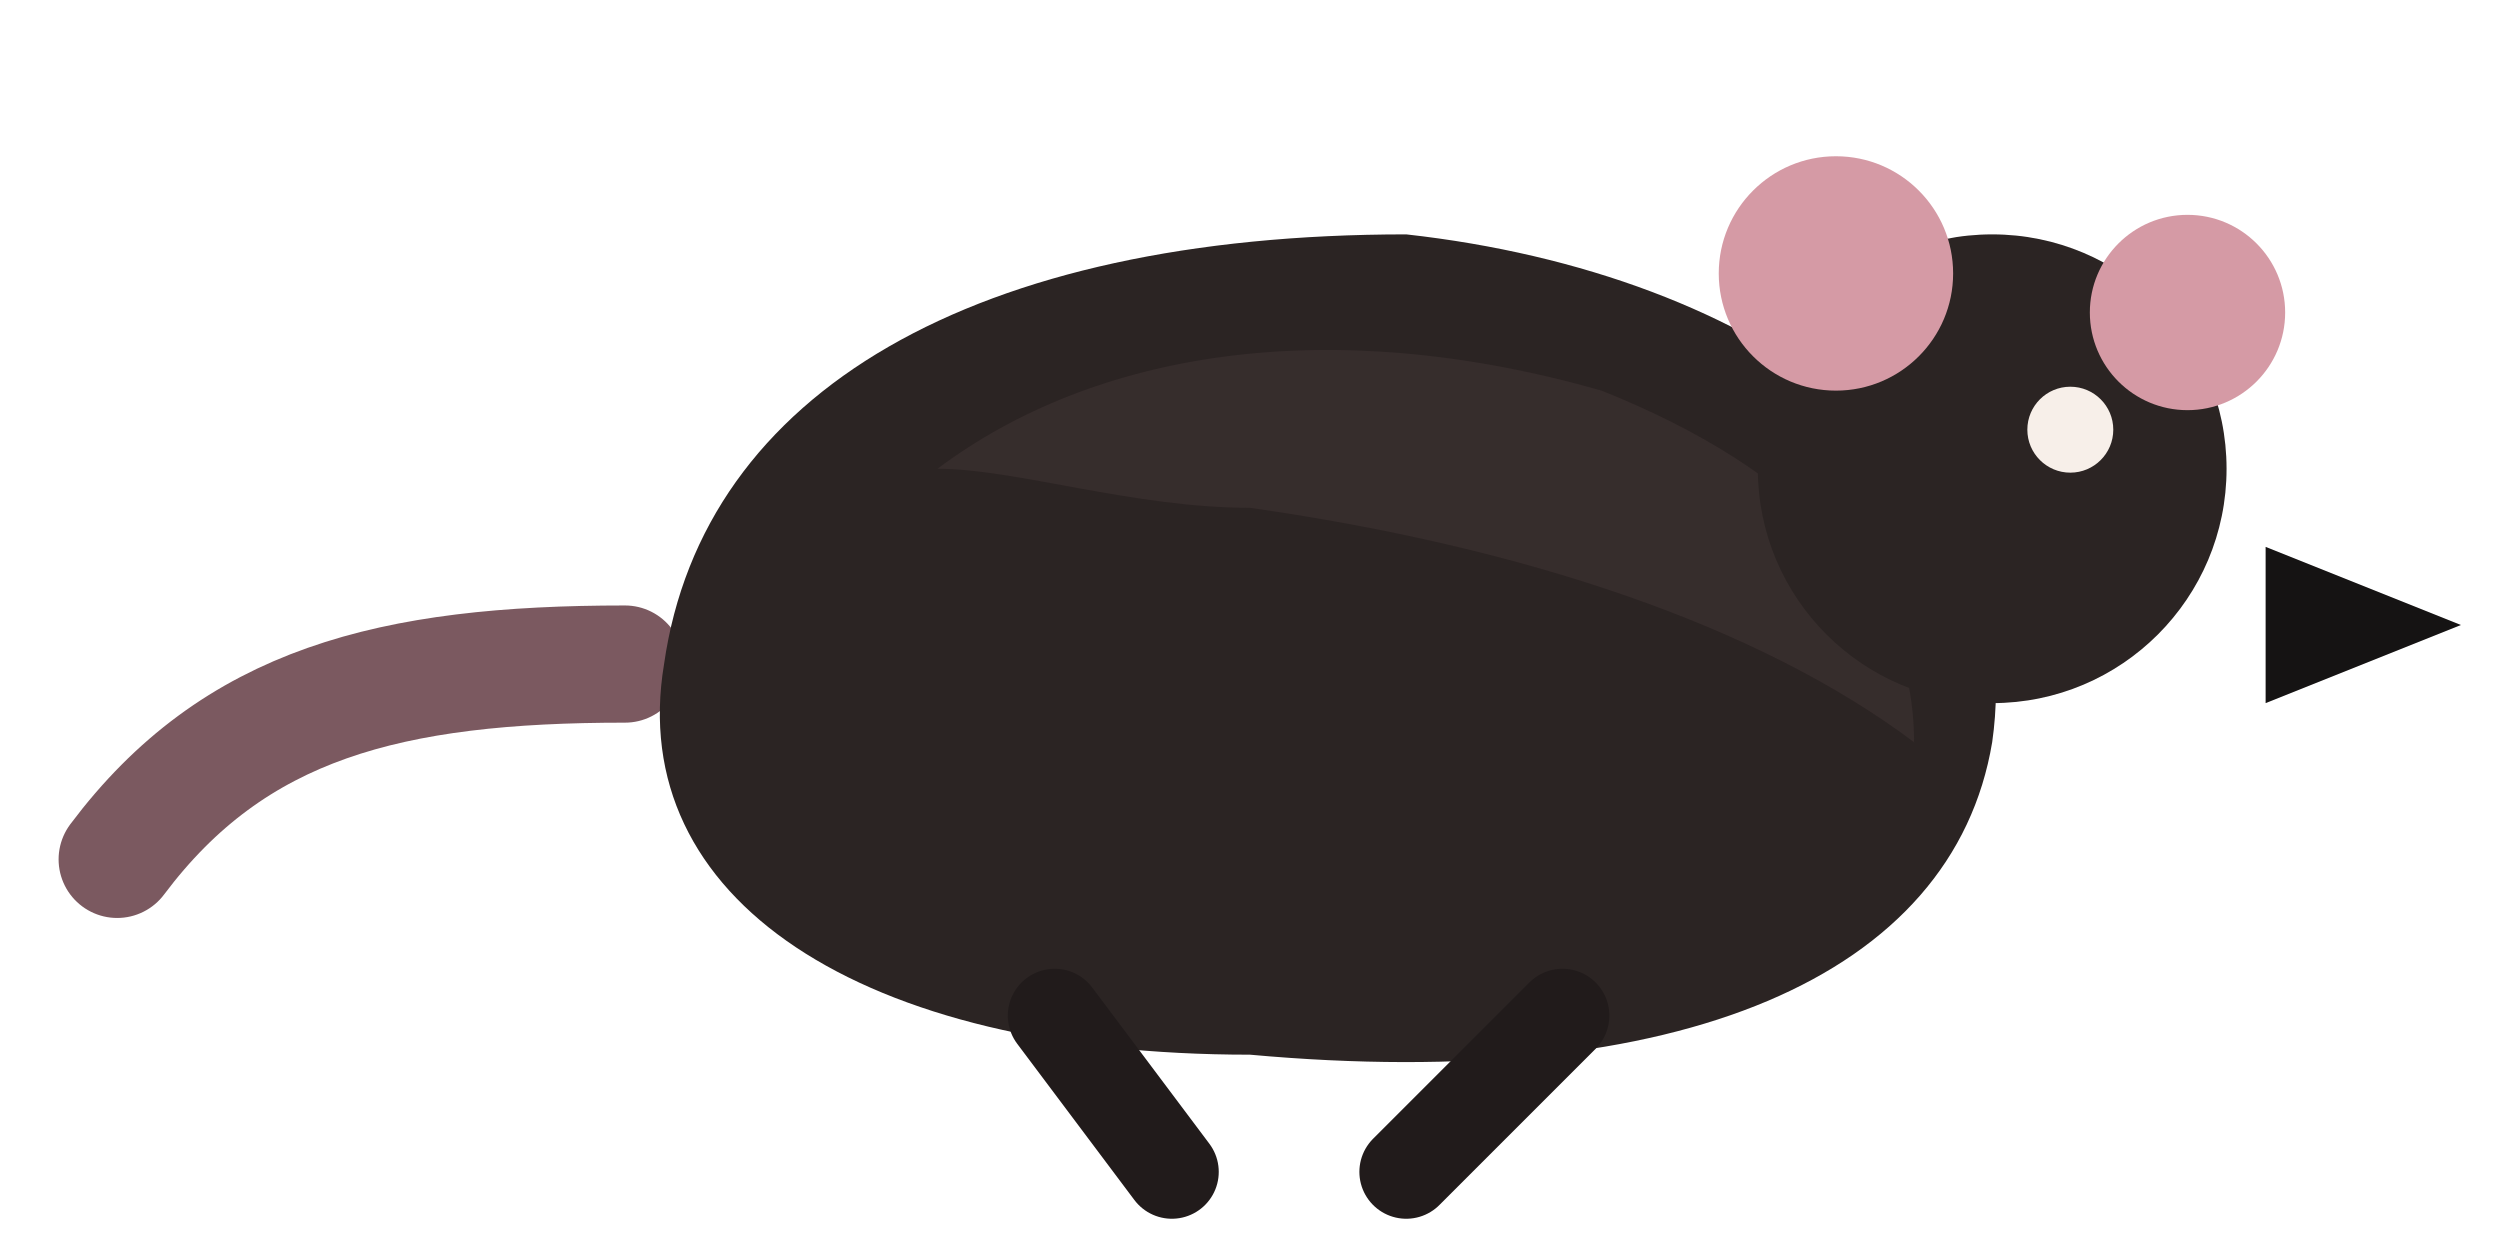
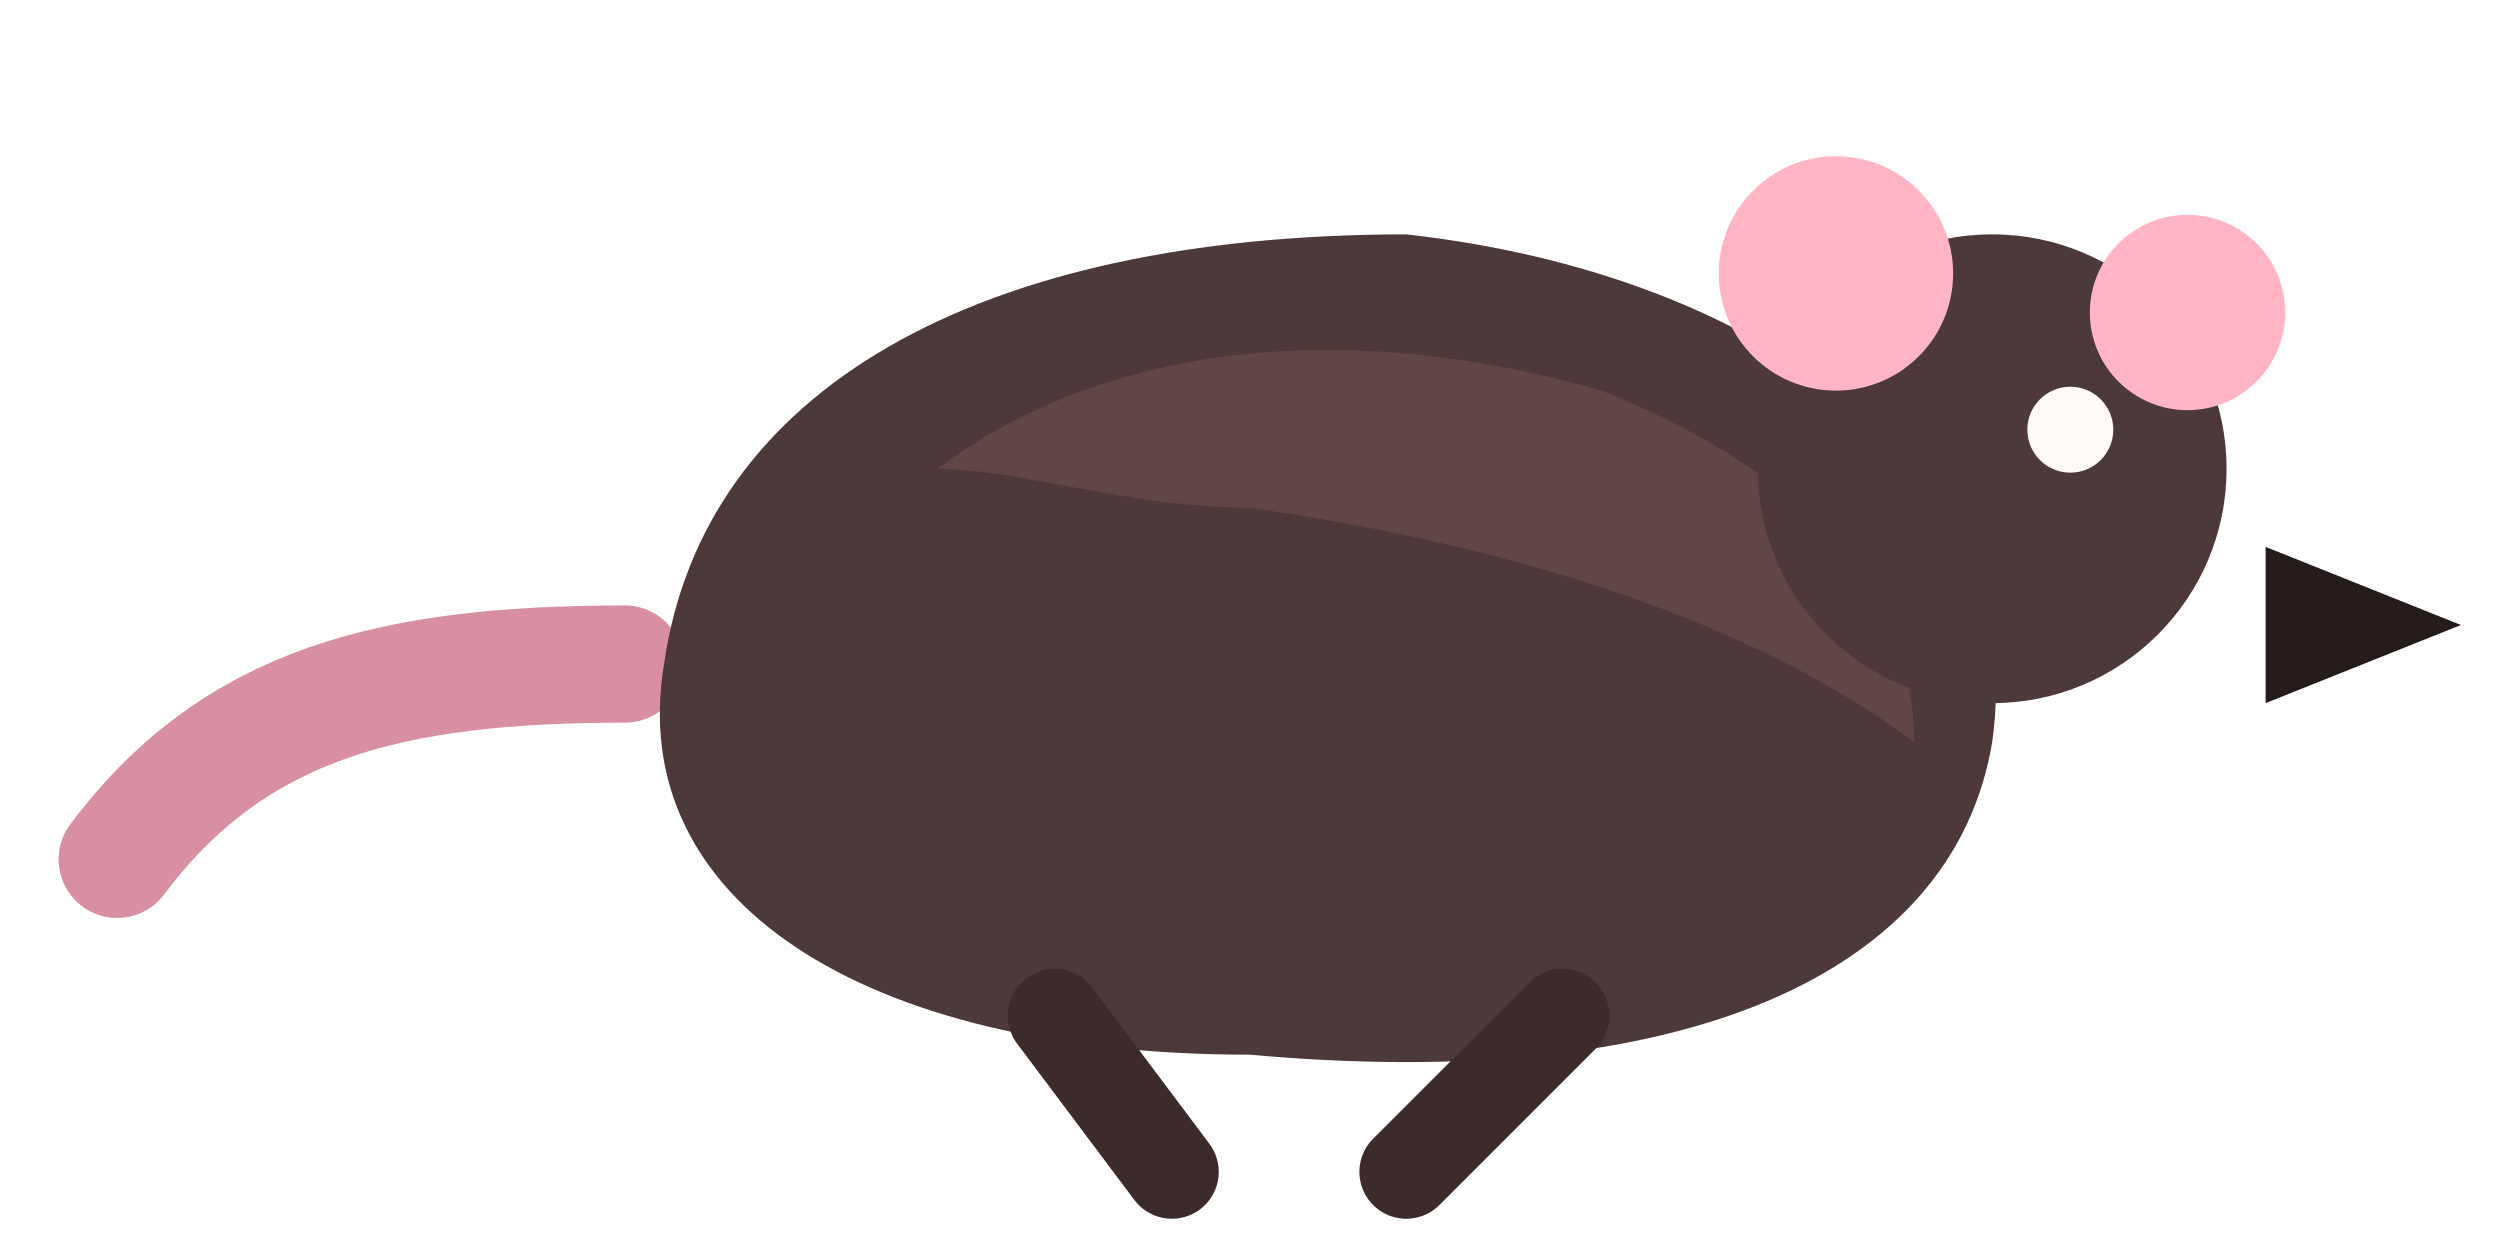
<svg xmlns="http://www.w3.org/2000/svg" width="64" height="32" viewBox="0 0 64 32" role="img" aria-label="RunRat frame 1">
-   <path fill="none" stroke="#7b5960" stroke-width="3" stroke-linecap="round" d="M16 17C10 17 6 18 3 22" />
-   <path fill="#2b2423" d="M17 17c1-7 8-11 19-11 9 1 16 6 15 13-1 6-8 9-19 8-10 0-16-4-15-10z" />
-   <path fill="#3b3030" d="M24 12c4-3 10-4 17-2 5 2 8 5 8 9-4-3-10-5-17-6-3 0-6-1-8-1z" opacity=".7" />
-   <circle cx="51" cy="12" r="6" fill="#2b2423" />
-   <circle cx="47" cy="7" r="3" fill="#d59aa5" />
-   <circle cx="56" cy="8" r="2.5" fill="#d59aa5" />
-   <circle cx="53" cy="11" r="1.1" fill="#f7efe9" />
-   <path fill="#151313" d="M58 14l5 2-5 2z" />
-   <path fill="none" stroke="#211b1b" stroke-width="2.4" stroke-linecap="round" d="M27 26l3 4M40 26l-4 4" />
+   <path fill="none" stroke="#d88fa2" stroke-width="3" stroke-linecap="round" d="M16 17C10 17 6 18 3 22" />
+   <path fill="#4d3939" d="M17 17c1-7 8-11 19-11 9 1 16 6 15 13-1 6-8 9-19 8-10 0-16-4-15-10z" />
+   <path fill="#6a4b4b" d="M24 12c4-3 10-4 17-2 5 2 8 5 8 9-4-3-10-5-17-6-3 0-6-1-8-1z" opacity=".7" />
+   <circle cx="51" cy="12" r="6" fill="#4d3939" />
+   <circle cx="47" cy="7" r="3" fill="#ffb5c4" />
+   <circle cx="56" cy="8" r="2.5" fill="#ffb5c4" />
+   <circle cx="53" cy="11" r="1.1" fill="#fffaf5" />
+   <path fill="#241b1b" d="M58 14l5 2-5 2z" />
+   <path fill="none" stroke="#3d2b2b" stroke-width="2.4" stroke-linecap="round" d="M27 26l3 4M40 26l-4 4" />
</svg>
